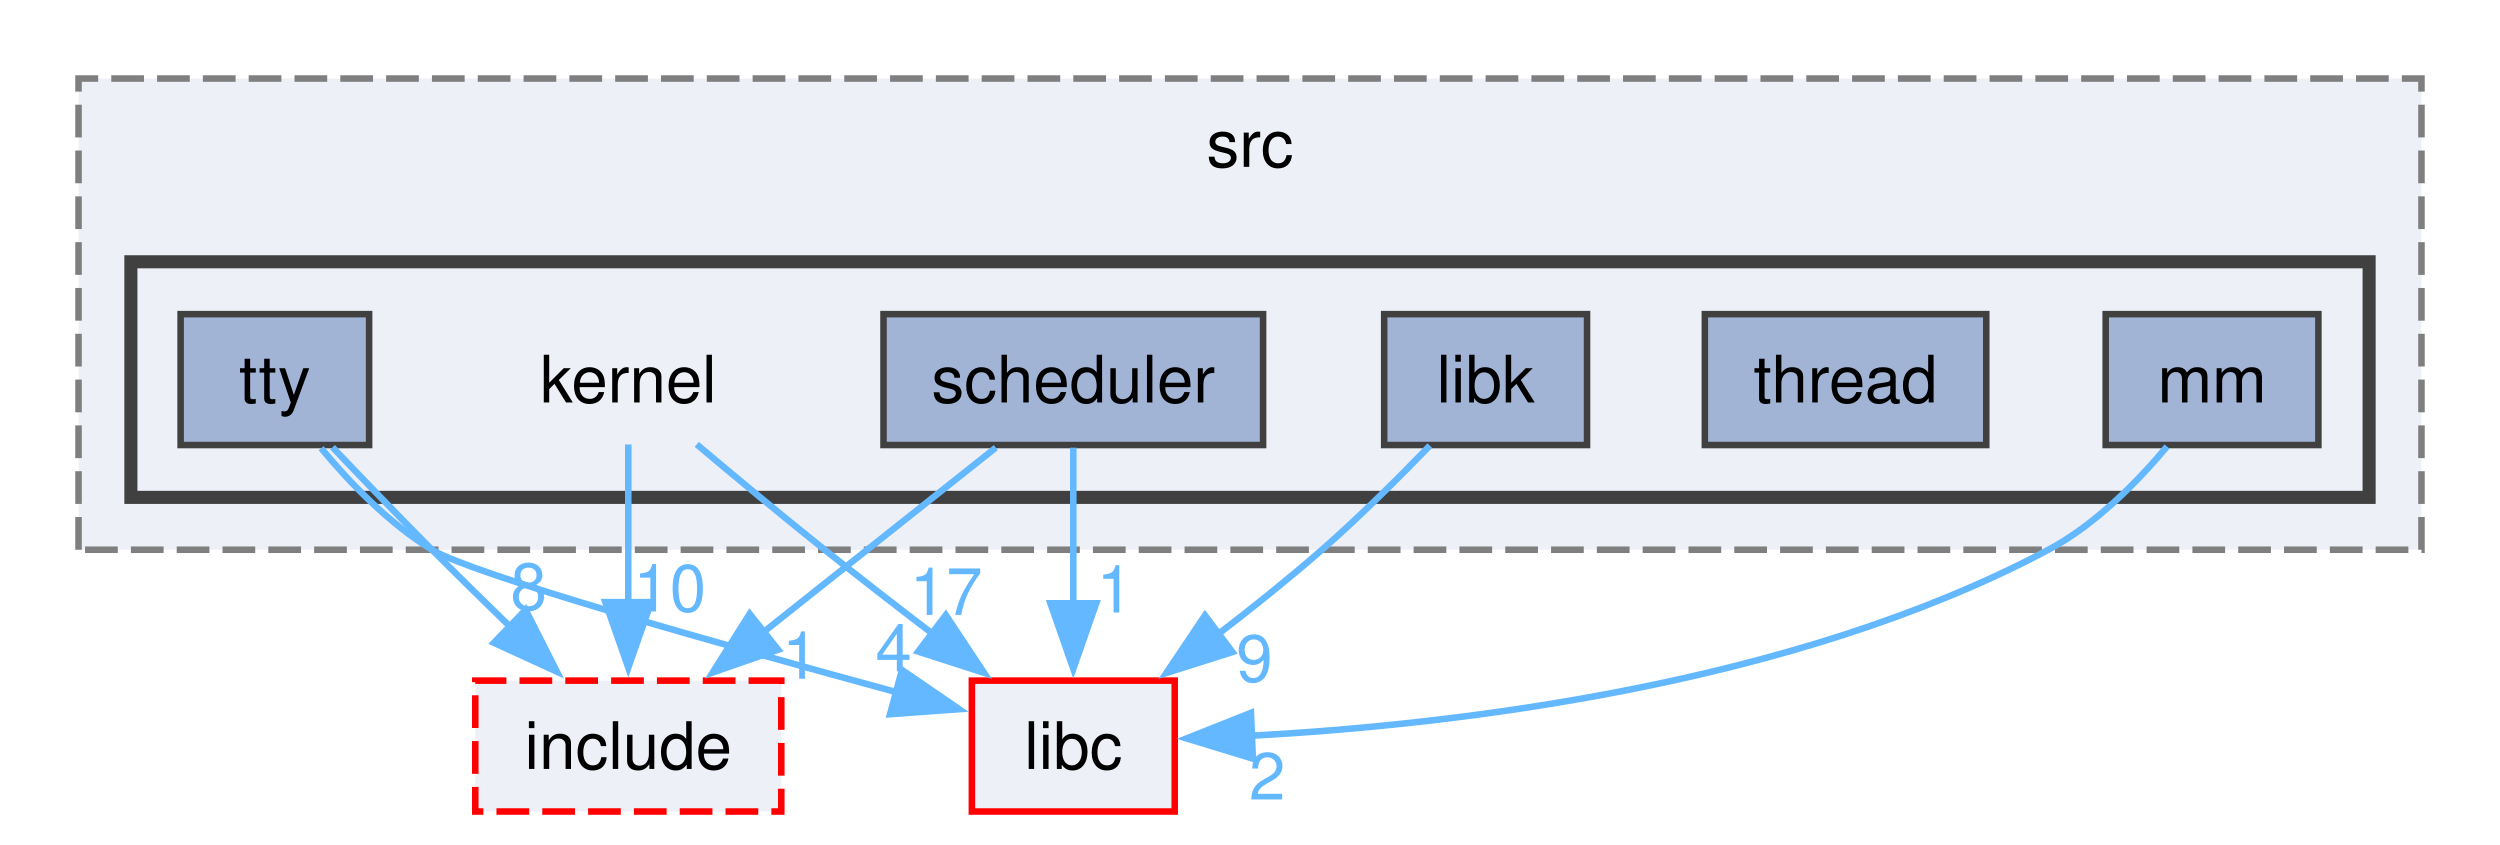
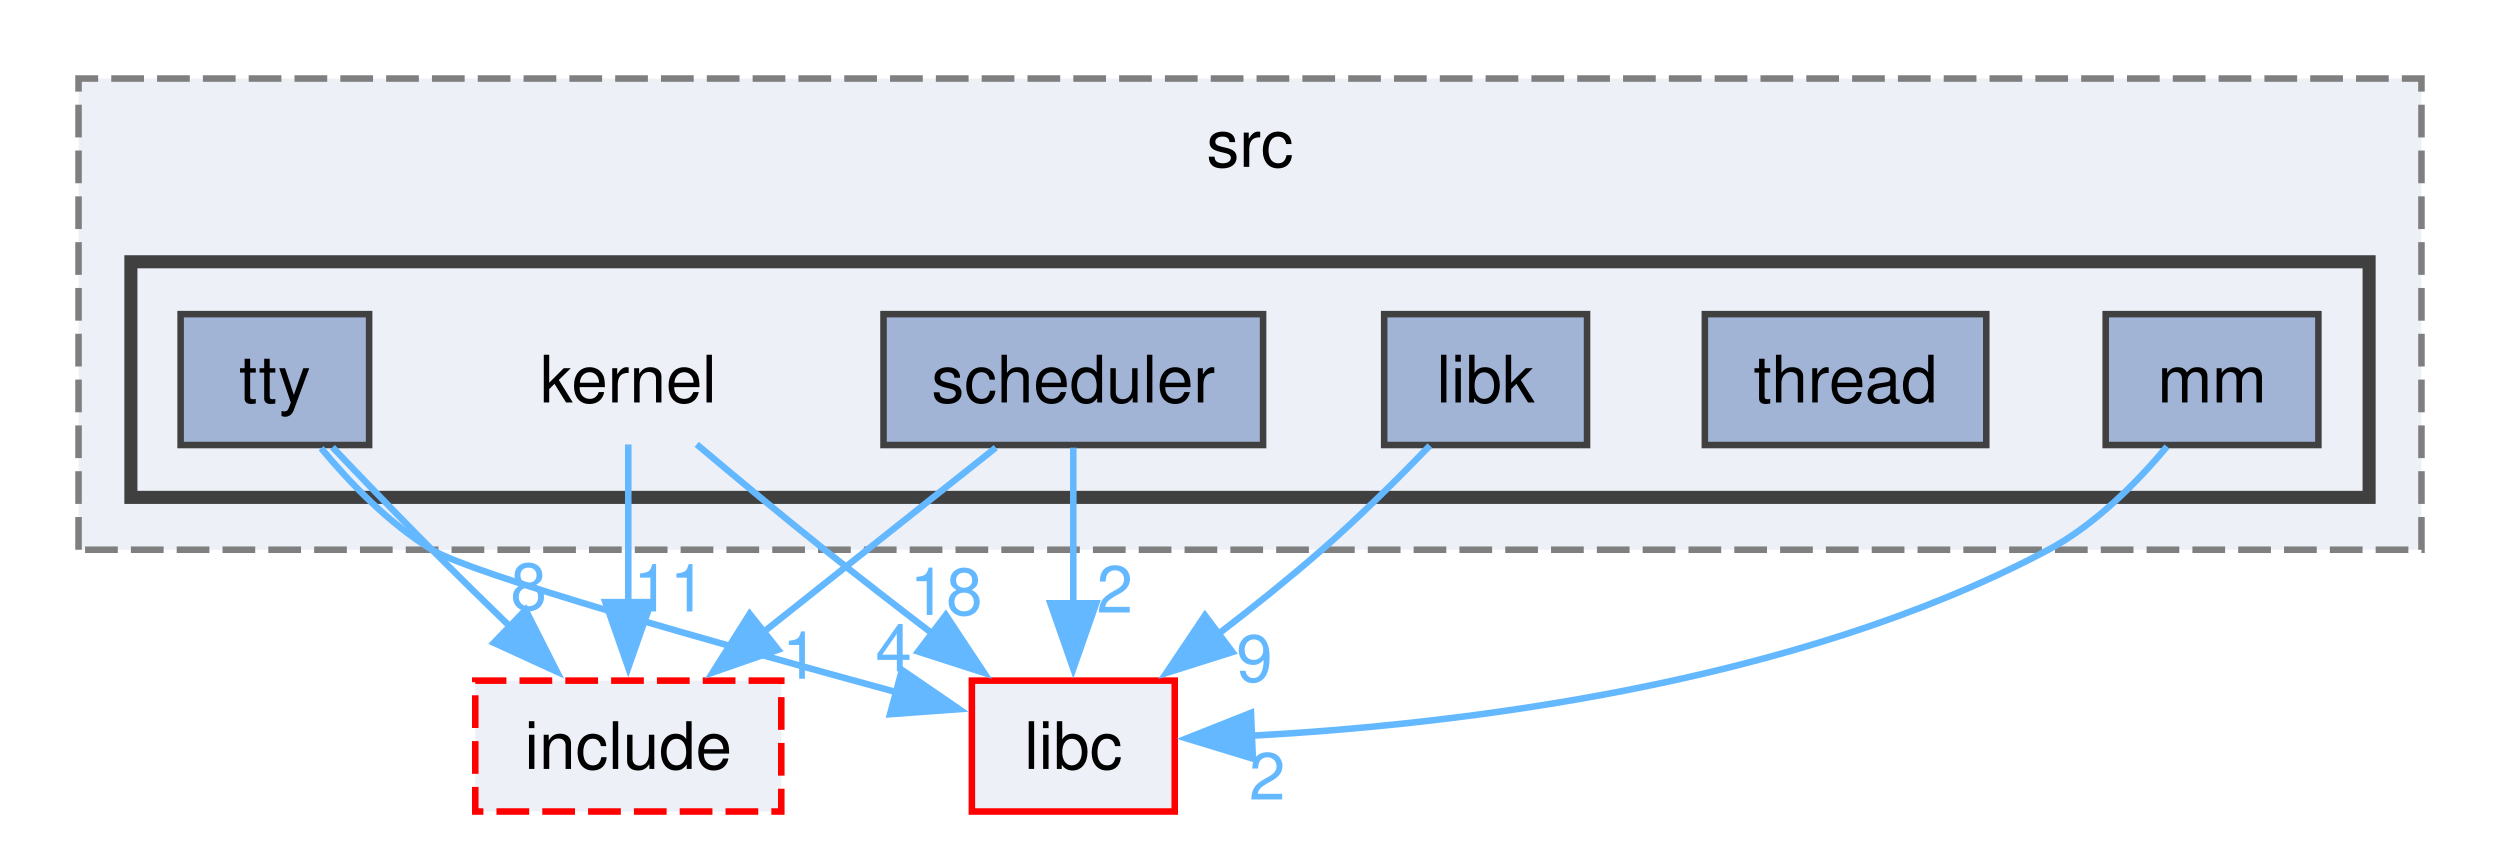
<svg xmlns="http://www.w3.org/2000/svg" xmlns:xlink="http://www.w3.org/1999/xlink" width="382pt" height="129pt" viewBox="0.00 0.00 382.00 129.00">
  <g id="graph0" class="graph" transform="scale(1 1) rotate(0) translate(4 124.67)">
    <g id="clust1" class="cluster">
      <g id="a_clust1">
        <a xlink:href="dir_3dd30a497388ee684638f120a124721c.html" target="_top" xlink:title="src">
          <polygon fill="#edf0f7" stroke="#7f7f7f" stroke-dasharray="5,2" points="8,-40.67 8,-112.67 366,-112.67 366,-40.67 8,-40.67" />
          <text xml:space="preserve" text-anchor="middle" x="187" y="-99.17" font-family="Helvetica,sans-Serif" font-size="10.00">src</text>
        </a>
      </g>
    </g>
    <g id="clust2" class="cluster">
      <g id="a_clust2">
        <a xlink:href="dir_61787e3d0e900058fede9b6b7a859ccf.html" target="_top">
          <polygon fill="#edf0f7" stroke="#404040" stroke-width="2" points="16,-48.67 16,-84.67 358,-84.67 358,-48.67 16,-48.67" />
        </a>
      </g>
    </g>
    <g id="node1" class="node">
      <text xml:space="preserve" text-anchor="middle" x="92" y="-63.17" font-family="Helvetica,sans-Serif" font-size="10.00">kernel</text>
    </g>
    <g id="node7" class="node">
      <g id="a_node7">
        <a xlink:href="dir_009f605b833ac4622acd6c3c0c26c0f0.html" target="_top" xlink:title="include">
          <polygon fill="#edf0f7" stroke="red" stroke-dasharray="5,2" points="115.38,-20.67 68.62,-20.67 68.62,-0.67 115.38,-0.67 115.38,-20.67" />
          <text xml:space="preserve" text-anchor="middle" x="92" y="-7.17" font-family="Helvetica,sans-Serif" font-size="10.00">include</text>
        </a>
      </g>
    </g>
    <g id="edge1" class="edge">
      <g id="a_edge1">
        <a xlink:href="dir_000027_000019.html" target="_top">
          <path fill="none" stroke="#63b8ff" d="M92,-56.76C92,-50.16 92,-40.88 92,-32.47" />
          <polygon fill="#63b8ff" stroke="#63b8ff" points="95.5,-32.66 92,-22.66 88.5,-32.66 95.5,-32.66" />
        </a>
      </g>
      <g id="a_edge1-headlabel">
-         <a xlink:href="dir_000027_000019.html" target="_top" xlink:title="10">
-           <text xml:space="preserve" text-anchor="middle" x="98.34" y="-31.24" font-family="Helvetica,sans-Serif" font-size="10.00" fill="#63b8ff">10</text>
+         <a xlink:href="dir_000027_000019.html" target="_top" xlink:title="11">
+           <text xml:space="preserve" text-anchor="middle" x="98.34" y="-31.24" font-family="Helvetica,sans-Serif" font-size="10.00" fill="#63b8ff">11</text>
        </a>
      </g>
    </g>
    <g id="node8" class="node">
      <g id="a_node8">
        <a xlink:href="dir_fc1eb218ab426e5adb60367f98438da0.html" target="_top" xlink:title="libc">
          <polygon fill="#edf0f7" stroke="red" points="175.5,-20.67 144.5,-20.67 144.5,-0.67 175.5,-0.67 175.5,-20.67" />
          <text xml:space="preserve" text-anchor="middle" x="160" y="-7.17" font-family="Helvetica,sans-Serif" font-size="10.00">libc</text>
        </a>
      </g>
    </g>
    <g id="edge2" class="edge">
      <g id="a_edge2">
        <a xlink:href="dir_000027_000028.html" target="_top">
          <path fill="none" stroke="#63b8ff" d="M102.46,-56.77C108.18,-51.95 115.43,-45.92 122,-40.67 127.27,-36.47 133.02,-32.01 138.42,-27.89" />
          <polygon fill="#63b8ff" stroke="#63b8ff" points="140.52,-30.69 146.37,-21.86 136.29,-25.11 140.52,-30.69" />
        </a>
      </g>
      <g id="a_edge2-headlabel">
-         <a xlink:href="dir_000027_000028.html" target="_top" xlink:title="17">
-           <text xml:space="preserve" text-anchor="middle" x="140.57" y="-30.71" font-family="Helvetica,sans-Serif" font-size="10.00" fill="#63b8ff">17</text>
+         <a xlink:href="dir_000027_000028.html" target="_top" xlink:title="18">
+           <text xml:space="preserve" text-anchor="middle" x="140.57" y="-30.71" font-family="Helvetica,sans-Serif" font-size="10.00" fill="#63b8ff">18</text>
        </a>
      </g>
    </g>
    <g id="node2" class="node">
      <g id="a_node2">
        <a xlink:href="dir_5bcf624d0f28234f7dad84bc831ee623.html" target="_top" xlink:title="libk">
          <polygon fill="#a2b4d6" stroke="#404040" points="238.5,-76.67 207.5,-76.67 207.5,-56.67 238.5,-56.67 238.5,-76.67" />
          <text xml:space="preserve" text-anchor="middle" x="223" y="-63.17" font-family="Helvetica,sans-Serif" font-size="10.00">libk</text>
        </a>
      </g>
    </g>
    <g id="edge3" class="edge">
      <g id="a_edge3">
        <a xlink:href="dir_000030_000028.html" target="_top">
          <path fill="none" stroke="#63b8ff" d="M214.48,-56.58C209.77,-51.71 203.73,-45.68 198,-40.67 193,-36.3 187.42,-31.83 182.1,-27.75" />
          <polygon fill="#63b8ff" stroke="#63b8ff" points="184.31,-25.04 174.21,-21.84 180.12,-30.64 184.31,-25.04" />
        </a>
      </g>
      <g id="a_edge3-headlabel">
        <a xlink:href="dir_000030_000028.html" target="_top" xlink:title="9">
          <text xml:space="preserve" text-anchor="middle" x="187.68" y="-20.51" font-family="Helvetica,sans-Serif" font-size="10.00" fill="#63b8ff">9</text>
        </a>
      </g>
    </g>
    <g id="node3" class="node">
      <g id="a_node3">
        <a xlink:href="dir_e182d407ec66a5ea29cfa504d0191152.html" target="_top" xlink:title="mm">
          <polygon fill="#a2b4d6" stroke="#404040" points="350.25,-76.67 317.75,-76.67 317.75,-56.67 350.25,-56.67 350.25,-76.67" />
          <text xml:space="preserve" text-anchor="middle" x="334" y="-63.17" font-family="Helvetica,sans-Serif" font-size="10.00">mm</text>
        </a>
      </g>
    </g>
    <g id="edge4" class="edge">
      <g id="a_edge4">
        <a xlink:href="dir_000032_000028.html" target="_top">
          <path fill="none" stroke="#63b8ff" d="M327.12,-56.44C322.58,-51.01 316.15,-44.48 309,-40.67 269.97,-19.92 218.12,-13.91 187.01,-12.24" />
          <polygon fill="#63b8ff" stroke="#63b8ff" points="187.44,-8.75 177.3,-11.84 187.15,-15.75 187.44,-8.75" />
        </a>
      </g>
      <g id="a_edge4-headlabel">
        <a xlink:href="dir_000032_000028.html" target="_top" xlink:title="2">
          <text xml:space="preserve" text-anchor="middle" x="189.63" y="-2.5" font-family="Helvetica,sans-Serif" font-size="10.00" fill="#63b8ff">2</text>
        </a>
      </g>
    </g>
    <g id="node4" class="node">
      <g id="a_node4">
        <a xlink:href="dir_5223220ec2f6cb73e3e9b12f6cd60b6e.html" target="_top" xlink:title="scheduler">
          <polygon fill="#a2b4d6" stroke="#404040" points="189,-76.67 131,-76.67 131,-56.67 189,-56.67 189,-76.67" />
          <text xml:space="preserve" text-anchor="middle" x="160" y="-63.17" font-family="Helvetica,sans-Serif" font-size="10.00">scheduler</text>
        </a>
      </g>
    </g>
    <g id="edge5" class="edge">
      <g id="a_edge5">
-         <a xlink:href="dir_000042_000019.html" target="_top">
+         <a xlink:href="dir_000043_000019.html" target="_top">
          <path fill="none" stroke="#63b8ff" d="M148.16,-56.27C138.31,-48.45 124.07,-37.14 112.39,-27.87" />
          <polygon fill="#63b8ff" stroke="#63b8ff" points="114.9,-25.39 104.89,-21.91 110.55,-30.87 114.9,-25.39" />
        </a>
      </g>
      <g id="a_edge5-headlabel">
-         <a xlink:href="dir_000042_000019.html" target="_top" xlink:title="1">
+         <a xlink:href="dir_000043_000019.html" target="_top" xlink:title="1">
          <text xml:space="preserve" text-anchor="middle" x="118.3" y="-20.96" font-family="Helvetica,sans-Serif" font-size="10.00" fill="#63b8ff">1</text>
        </a>
      </g>
    </g>
    <g id="edge6" class="edge">
      <g id="a_edge6">
-         <a xlink:href="dir_000042_000028.html" target="_top">
+         <a xlink:href="dir_000043_000028.html" target="_top">
          <path fill="none" stroke="#63b8ff" d="M160,-56.27C160,-49.69 160,-40.63 160,-32.4" />
          <polygon fill="#63b8ff" stroke="#63b8ff" points="163.5,-32.49 160,-22.49 156.5,-32.49 163.5,-32.49" />
        </a>
      </g>
      <g id="a_edge6-headlabel">
-         <a xlink:href="dir_000042_000028.html" target="_top" xlink:title="1">
-           <text xml:space="preserve" text-anchor="middle" x="166.34" y="-31.07" font-family="Helvetica,sans-Serif" font-size="10.00" fill="#63b8ff">1</text>
+         <a xlink:href="dir_000043_000028.html" target="_top" xlink:title="2">
+           <text xml:space="preserve" text-anchor="middle" x="166.34" y="-31.07" font-family="Helvetica,sans-Serif" font-size="10.00" fill="#63b8ff">2</text>
        </a>
      </g>
    </g>
    <g id="node5" class="node">
      <g id="a_node5">
        <a xlink:href="dir_b77ba4c2647e57d653db4d92530d2477.html" target="_top" xlink:title="thread">
          <polygon fill="#a2b4d6" stroke="#404040" points="299.5,-76.67 256.5,-76.67 256.5,-56.67 299.5,-56.67 299.5,-76.67" />
          <text xml:space="preserve" text-anchor="middle" x="278" y="-63.17" font-family="Helvetica,sans-Serif" font-size="10.00">thread</text>
        </a>
      </g>
    </g>
    <g id="node6" class="node">
      <g id="a_node6">
        <a xlink:href="dir_b22f7252ab55a3a3c74a6a261f4f018f.html" target="_top" xlink:title="tty">
          <polygon fill="#a2b4d6" stroke="#404040" points="52.4,-76.67 23.6,-76.67 23.6,-56.67 52.4,-56.67 52.4,-76.67" />
          <text xml:space="preserve" text-anchor="middle" x="38" y="-63.17" font-family="Helvetica,sans-Serif" font-size="10.00">tty</text>
        </a>
      </g>
    </g>
    <g id="edge7" class="edge">
      <g id="a_edge7">
-         <a xlink:href="dir_000057_000019.html" target="_top">
+         <a xlink:href="dir_000062_000019.html" target="_top">
          <path fill="none" stroke="#63b8ff" d="M46.81,-56.33C51.31,-51.6 56.9,-45.79 62,-40.67 65.84,-36.82 70.02,-32.73 73.99,-28.87" />
          <polygon fill="#63b8ff" stroke="#63b8ff" points="76.31,-31.49 81.09,-22.04 71.46,-26.45 76.31,-31.49" />
        </a>
      </g>
      <g id="a_edge7-headlabel">
-         <a xlink:href="dir_000057_000019.html" target="_top" xlink:title="8">
+         <a xlink:href="dir_000062_000019.html" target="_top" xlink:title="8">
          <text xml:space="preserve" text-anchor="middle" x="76.78" y="-31.48" font-family="Helvetica,sans-Serif" font-size="10.00" fill="#63b8ff">8</text>
        </a>
      </g>
    </g>
    <g id="edge8" class="edge">
      <g id="a_edge8">
-         <a xlink:href="dir_000057_000028.html" target="_top">
+         <a xlink:href="dir_000062_000028.html" target="_top">
          <path fill="none" stroke="#63b8ff" d="M45.07,-56.18C49.42,-50.93 55.42,-44.68 62,-40.67 68.17,-36.92 106.17,-26.2 132.99,-18.9" />
          <polygon fill="#63b8ff" stroke="#63b8ff" points="133.82,-22.3 142.56,-16.31 132,-15.54 133.82,-22.3" />
        </a>
      </g>
      <g id="a_edge8-headlabel">
-         <a xlink:href="dir_000057_000028.html" target="_top" xlink:title="4">
+         <a xlink:href="dir_000062_000028.html" target="_top" xlink:title="4">
          <text xml:space="preserve" text-anchor="middle" x="132.55" y="-22.09" font-family="Helvetica,sans-Serif" font-size="10.00" fill="#63b8ff">4</text>
        </a>
      </g>
    </g>
  </g>
</svg>
